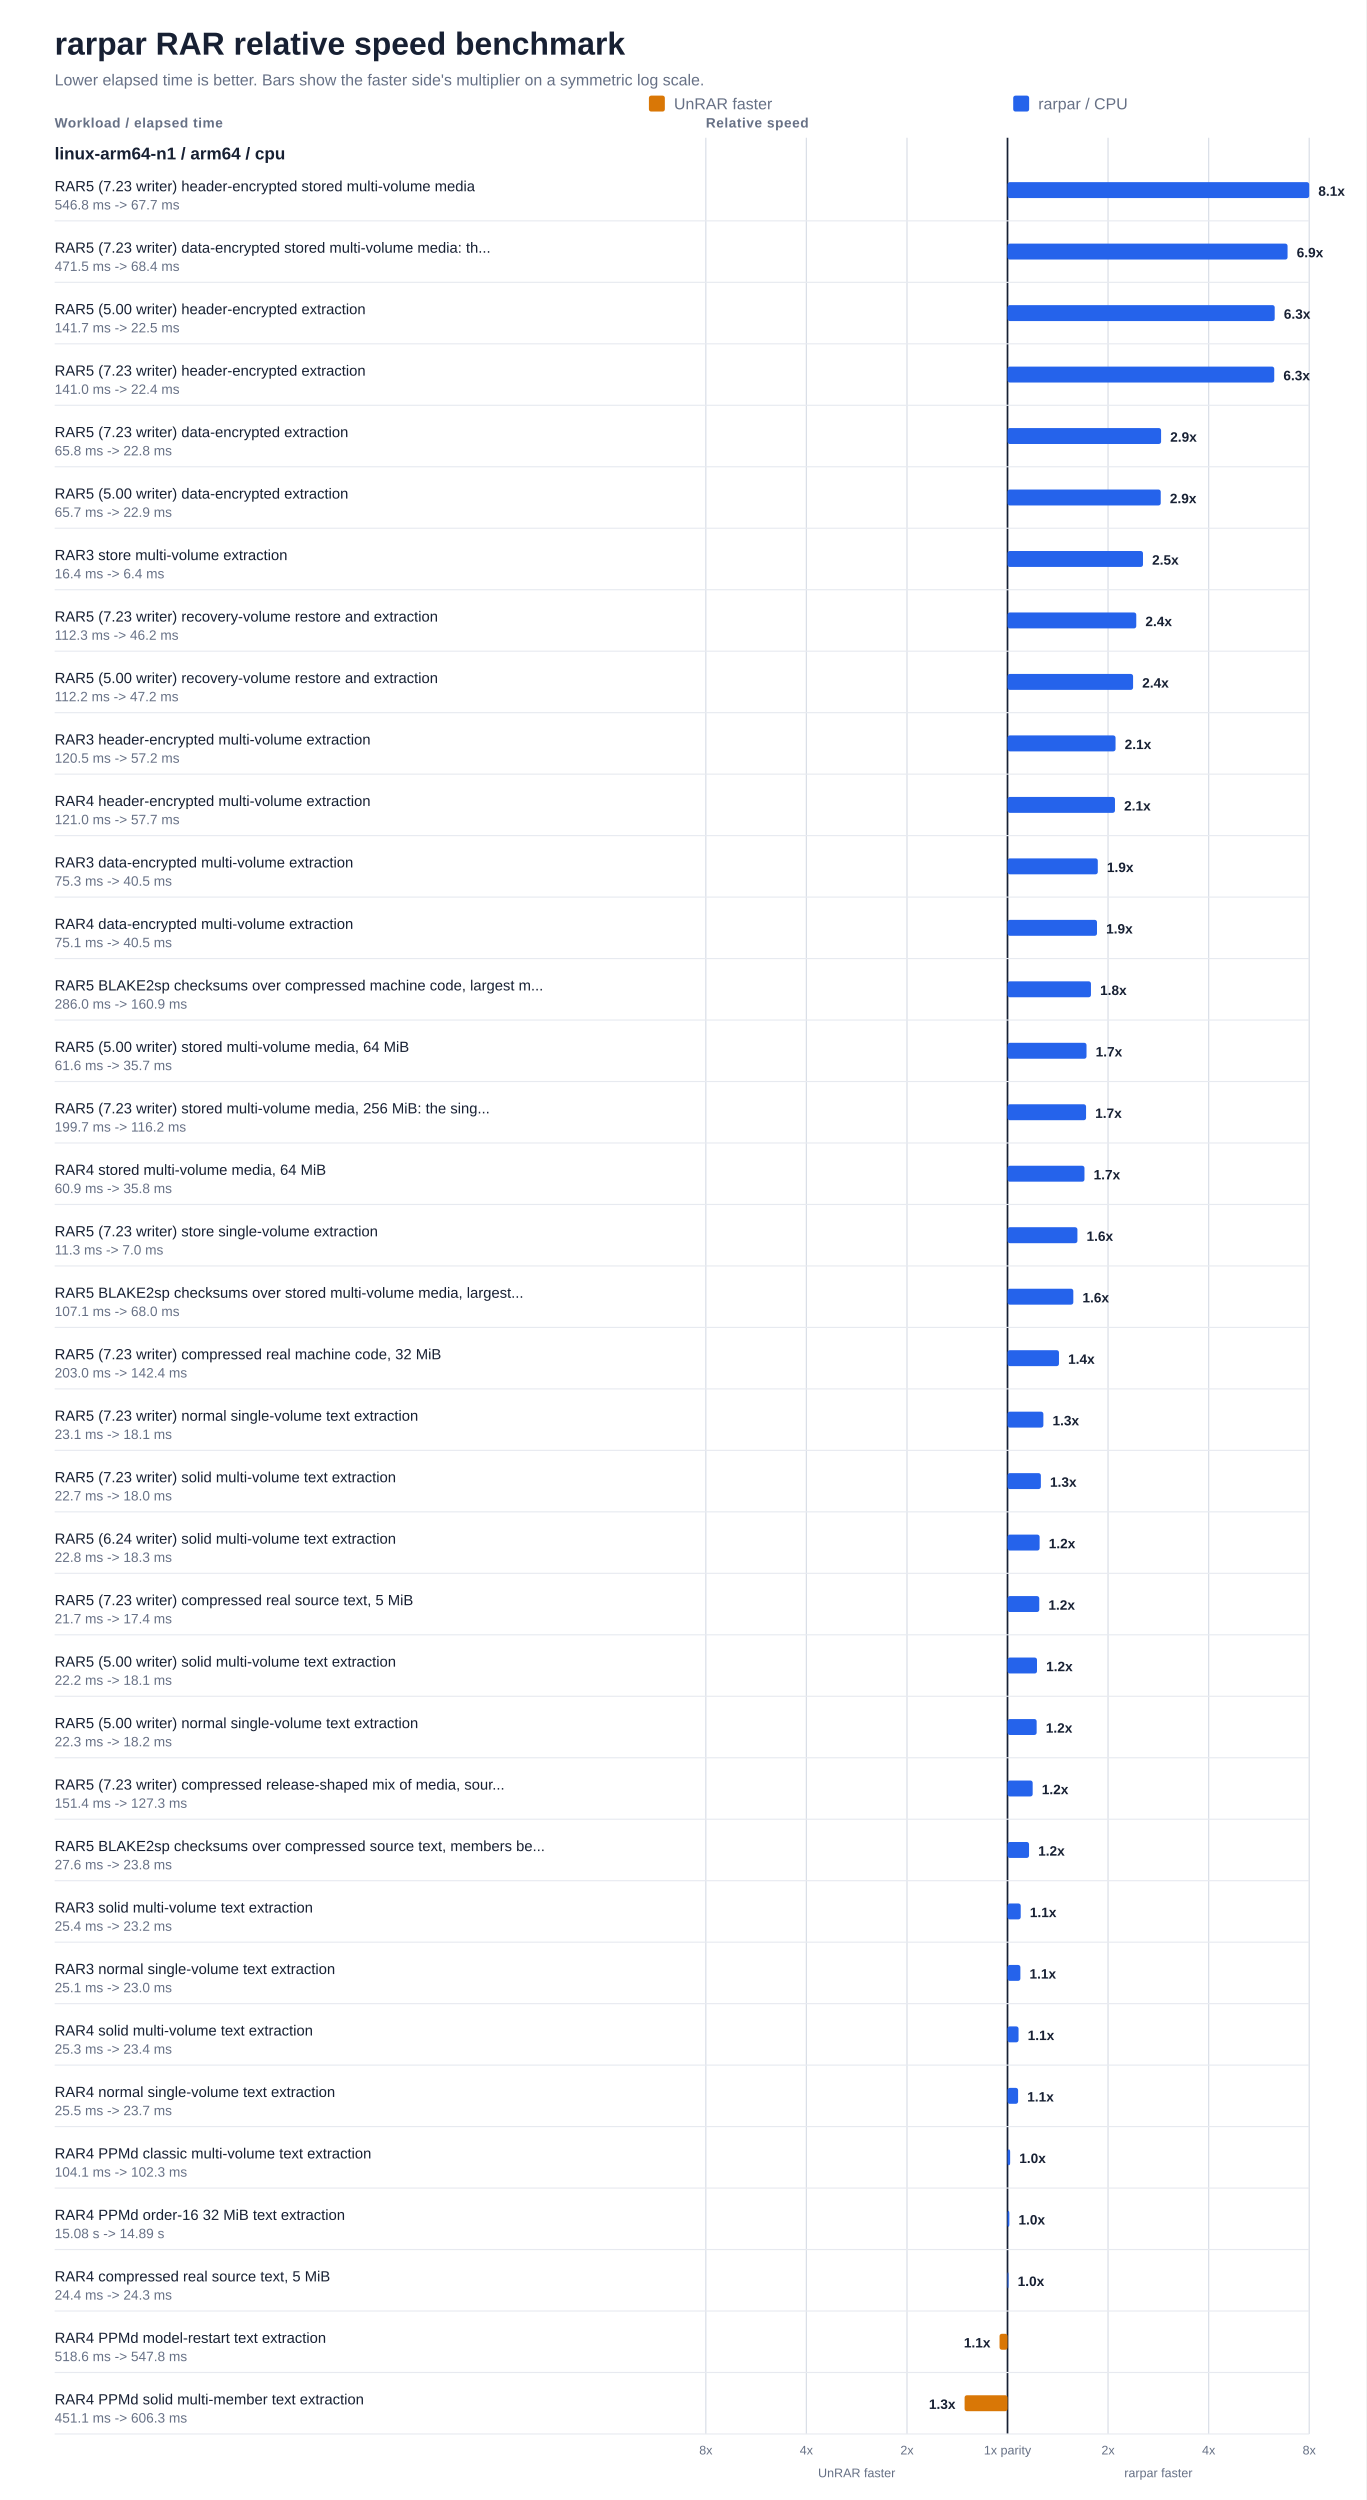
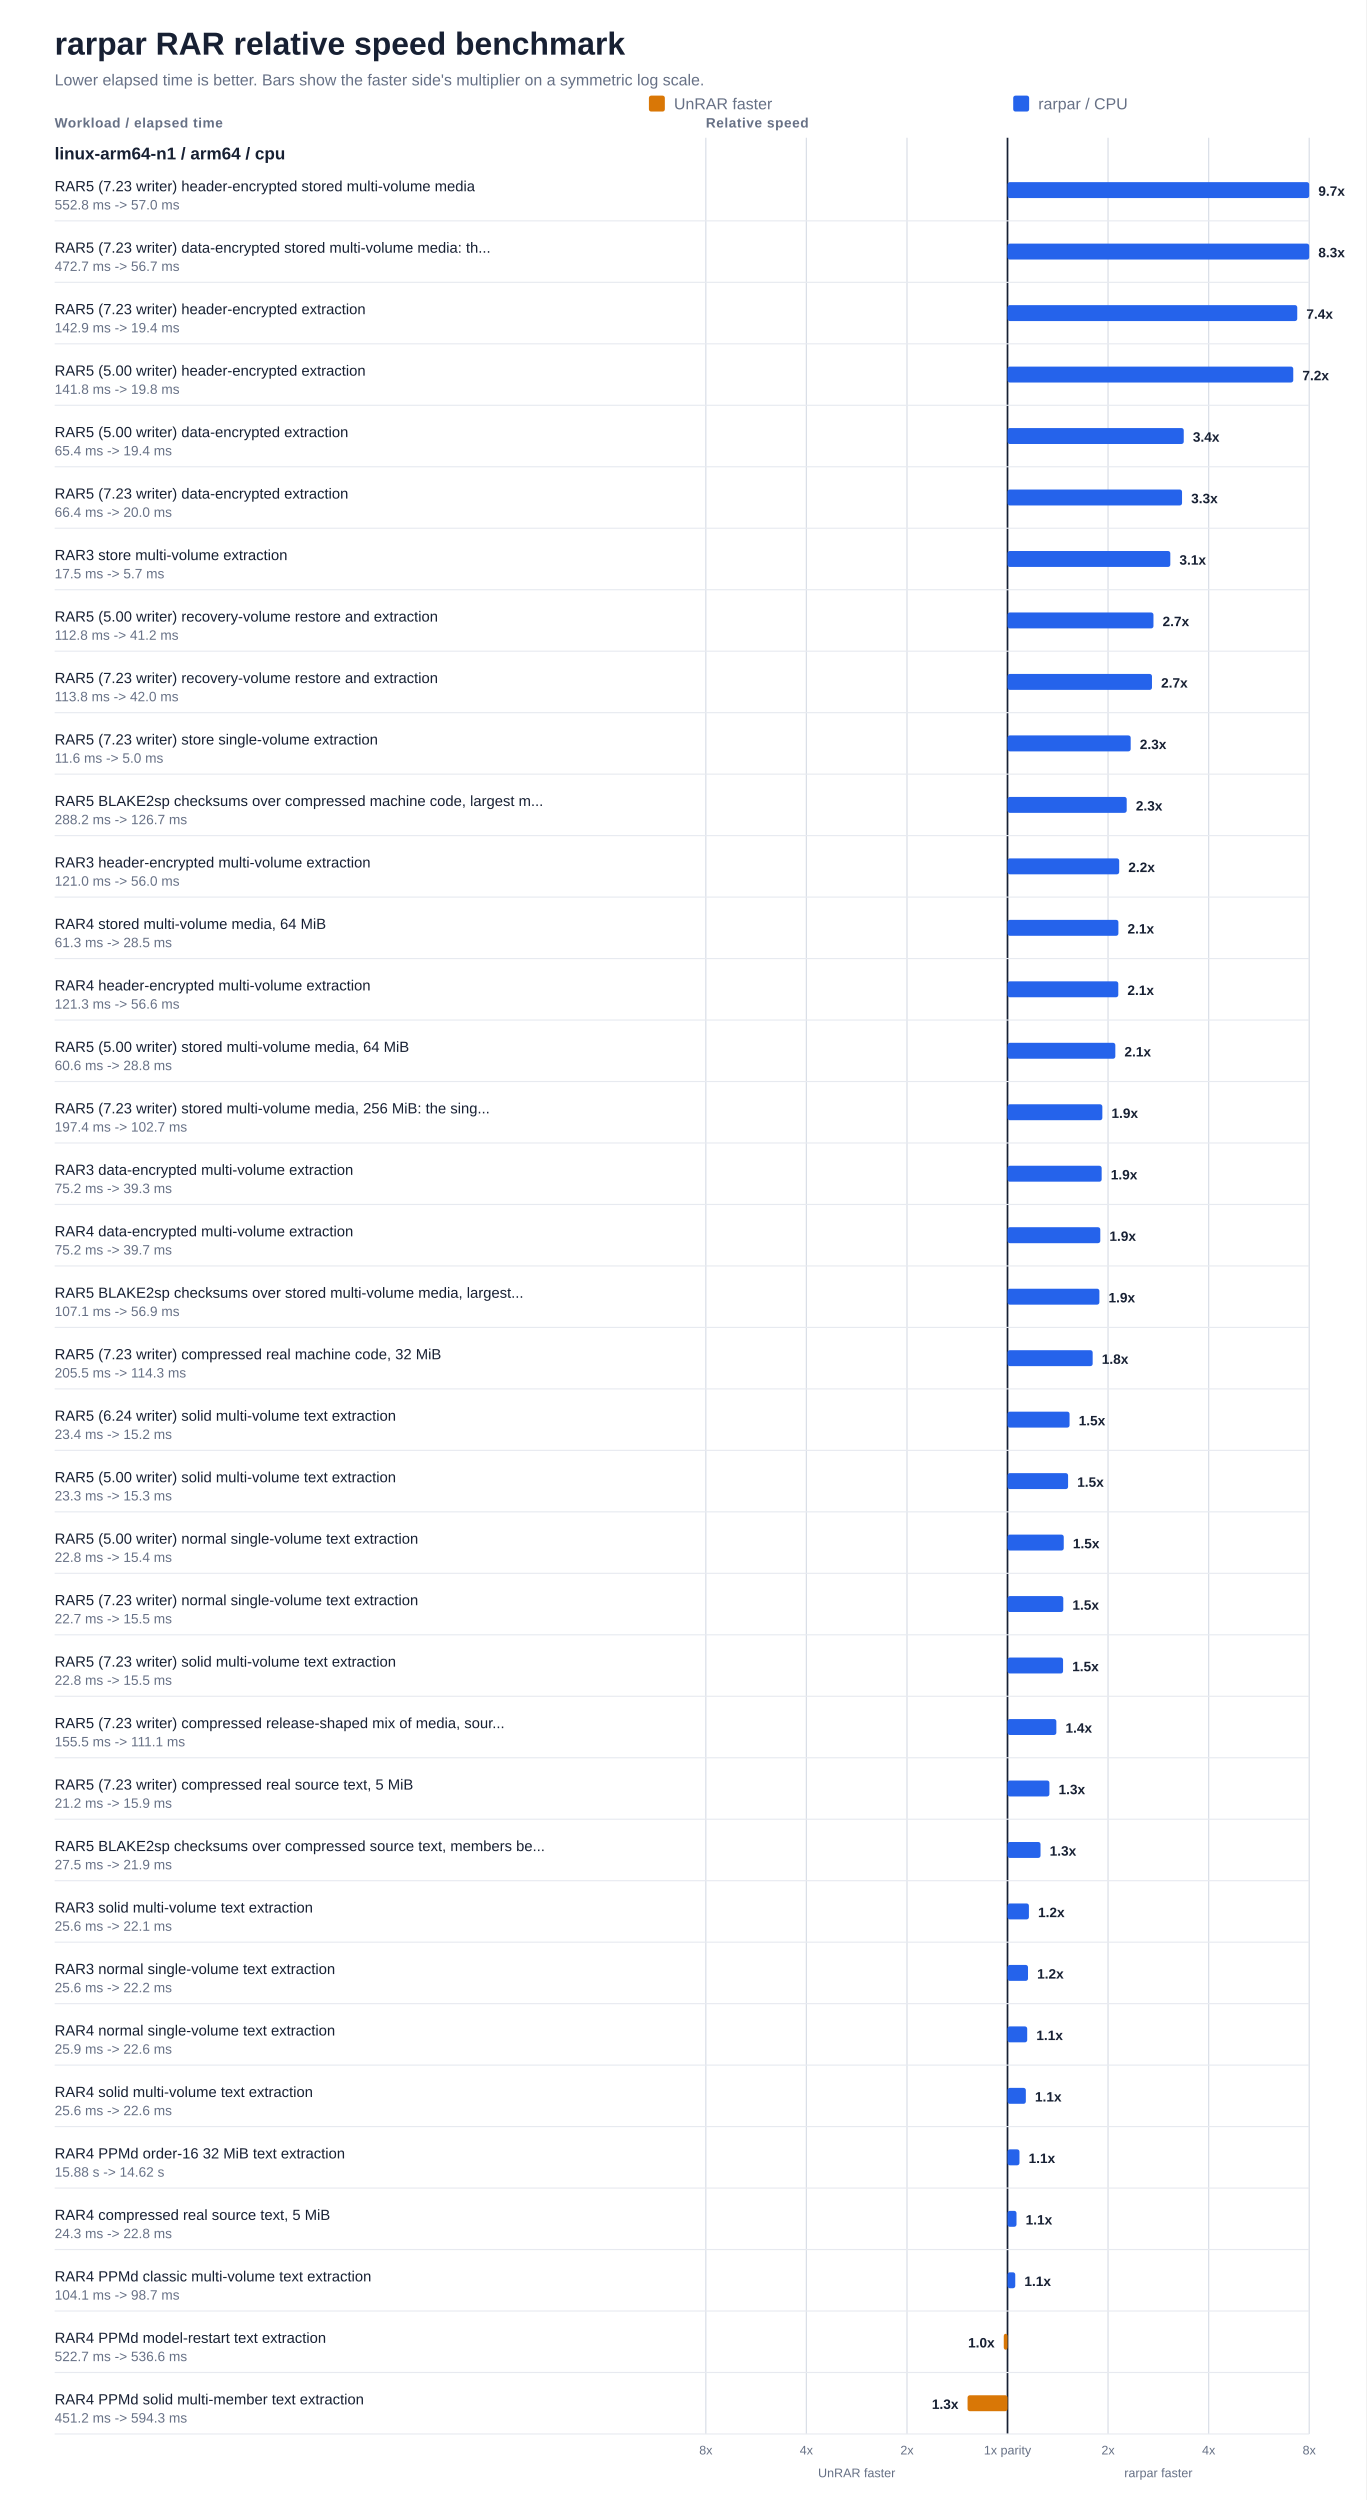
<svg xmlns="http://www.w3.org/2000/svg" width="1200" height="2196" viewBox="0 0 1200 2196" role="img" aria-labelledby="title desc">
  <style>
    .bg { fill: #ffffff; } text { font-family: Arial, sans-serif; fill: #172033; }
    .title { font-size: 28px; font-weight: 600; } .subtitle { font-size: 14px; fill: #667085; }
    .column { font-size: 12px; font-weight: 600; fill: #667085; letter-spacing: .04em; text-transform: uppercase; }
    .machine { font-size: 15px; font-weight: 600; } .workload { font-size: 13px; font-weight: 500; }
    .timing { font-size: 12px; fill: #667085; } .tick { font-size: 11px; fill: #667085; } .ratio { font-size: 12px; font-weight: 600; }
    .grid { stroke: #d7dce5; stroke-width: 1; } .parity { stroke: #172033; stroke-width: 1.5; } .rule { stroke: #e7eaf0; stroke-width: 1; }
    .cpu { fill: #2563eb; } .gpu { fill: #7c3aed; } .slower { fill: #d97706; }
    @media (prefers-color-scheme: dark) { .bg { fill: #0d1117; } text { fill: #e6edf3; } .subtitle, .column, .timing, .tick { fill: #9ca7b5; } .grid { stroke: #30363d; } .parity { stroke: #e6edf3; } .rule { stroke: #21262d; } .cpu { fill: #58a6ff; } .gpu { fill: #bc8cff; } .slower { fill: #f2a65a; } }
  </style>
  <rect class="bg" width="1200" height="2196" />
  <text class="title" x="48" y="48">rarpar RAR relative speed benchmark</text>
  <text class="subtitle" x="48" y="75">Lower elapsed time is better. Bars show the faster side's multiplier on a symmetric log scale.</text>
  <g aria-label="Legend">
    <rect class="slower" x="570" y="84" width="14" height="14" rx="2" />
    <text class="subtitle" x="592" y="96">UnRAR faster</text>
    <rect class="cpu" x="890" y="84" width="14" height="14" rx="2" />
    <text class="subtitle" x="912" y="96">rarpar / CPU</text>
  </g>
  <text class="column" x="48" y="112">Workload / elapsed time</text>
  <text class="column" x="620" y="112">Relative speed</text>
  <g aria-label="Relative speed axis">
    <line class="grid" x1="620.0" y1="121" x2="620.0" y2="2138" />
    <text class="tick" x="620.0" y="2156" text-anchor="middle">8x</text>
    <line class="grid" x1="708.3" y1="121" x2="708.3" y2="2138" />
    <text class="tick" x="708.3" y="2156" text-anchor="middle">4x</text>
    <line class="grid" x1="796.7" y1="121" x2="796.7" y2="2138" />
    <text class="tick" x="796.7" y="2156" text-anchor="middle">2x</text>
    <line class="parity" x1="885.0" y1="121" x2="885.0" y2="2138" />
    <text class="tick" x="885.0" y="2156" text-anchor="middle">1x parity</text>
    <line class="grid" x1="973.3" y1="121" x2="973.3" y2="2138" />
    <text class="tick" x="973.3" y="2156" text-anchor="middle">2x</text>
    <line class="grid" x1="1061.7" y1="121" x2="1061.7" y2="2138" />
    <text class="tick" x="1061.7" y="2156" text-anchor="middle">4x</text>
    <line class="grid" x1="1150.0" y1="121" x2="1150.0" y2="2138" />
    <text class="tick" x="1150.0" y="2156" text-anchor="middle">8x</text>
    <text class="tick" x="752.5" y="2176" text-anchor="middle">UnRAR faster</text>
    <text class="tick" x="1017.5" y="2176" text-anchor="middle">rarpar faster</text>
  </g>
  <g aria-label="RAR benchmarks">
    <text class="machine" x="48" y="140">linux-arm64-n1 / arm64 / cpu</text>
    <text class="workload" x="48" y="168">RAR5 (7.23 writer) header-encrypted stored multi-volume media</text>
-     <text class="timing" x="48" y="184">546.8 ms -&gt; 67.7 ms</text>
+     <text class="timing" x="48" y="184">552.8 ms -&gt; 57.0 ms</text>
    <rect class="cpu" x="885.0" y="160" width="265.0" height="14" rx="2" />
-     <text class="ratio" x="1158.0" y="172">8.1x</text>
+     <text class="ratio" x="1158.0" y="172">9.7x</text>
    <line class="rule" x1="48" y1="194" x2="1150" y2="194" />
    <text class="workload" x="48" y="222">RAR5 (7.23 writer) data-encrypted stored multi-volume media: th...</text>
-     <text class="timing" x="48" y="238">471.5 ms -&gt; 68.4 ms</text>
-     <rect class="cpu" x="885.0" y="214" width="246.0" height="14" rx="2" />
-     <text class="ratio" x="1139.0" y="226">6.9x</text>
+     <text class="timing" x="48" y="238">472.7 ms -&gt; 56.7 ms</text>
+     <rect class="cpu" x="885.0" y="214" width="265.0" height="14" rx="2" />
+     <text class="ratio" x="1158.0" y="226">8.3x</text>
    <line class="rule" x1="48" y1="248" x2="1150" y2="248" />
-     <text class="workload" x="48" y="276">RAR5 (5.00 writer) header-encrypted extraction</text>
-     <text class="timing" x="48" y="292">141.7 ms -&gt; 22.5 ms</text>
-     <rect class="cpu" x="885.0" y="268" width="234.7" height="14" rx="2" />
-     <text class="ratio" x="1127.7" y="280">6.3x</text>
+     <text class="workload" x="48" y="276">RAR5 (7.23 writer) header-encrypted extraction</text>
+     <text class="timing" x="48" y="292">142.9 ms -&gt; 19.4 ms</text>
+     <rect class="cpu" x="885.0" y="268" width="254.5" height="14" rx="2" />
+     <text class="ratio" x="1147.5" y="280">7.4x</text>
    <line class="rule" x1="48" y1="302" x2="1150" y2="302" />
-     <text class="workload" x="48" y="330">RAR5 (7.23 writer) header-encrypted extraction</text>
-     <text class="timing" x="48" y="346">141.0 ms -&gt; 22.4 ms</text>
-     <rect class="cpu" x="885.0" y="322" width="234.3" height="14" rx="2" />
-     <text class="ratio" x="1127.3" y="334">6.3x</text>
+     <text class="workload" x="48" y="330">RAR5 (5.00 writer) header-encrypted extraction</text>
+     <text class="timing" x="48" y="346">141.8 ms -&gt; 19.8 ms</text>
+     <rect class="cpu" x="885.0" y="322" width="251.0" height="14" rx="2" />
+     <text class="ratio" x="1144.0" y="334">7.2x</text>
    <line class="rule" x1="48" y1="356" x2="1150" y2="356" />
-     <text class="workload" x="48" y="384">RAR5 (7.23 writer) data-encrypted extraction</text>
-     <text class="timing" x="48" y="400">65.8 ms -&gt; 22.8 ms</text>
-     <rect class="cpu" x="885.0" y="376" width="134.9" height="14" rx="2" />
-     <text class="ratio" x="1027.9" y="388">2.9x</text>
+     <text class="workload" x="48" y="384">RAR5 (5.00 writer) data-encrypted extraction</text>
+     <text class="timing" x="48" y="400">65.4 ms -&gt; 19.4 ms</text>
+     <rect class="cpu" x="885.0" y="376" width="154.8" height="14" rx="2" />
+     <text class="ratio" x="1047.8" y="388">3.4x</text>
    <line class="rule" x1="48" y1="410" x2="1150" y2="410" />
-     <text class="workload" x="48" y="438">RAR5 (5.00 writer) data-encrypted extraction</text>
-     <text class="timing" x="48" y="454">65.7 ms -&gt; 22.9 ms</text>
-     <rect class="cpu" x="885.0" y="430" width="134.6" height="14" rx="2" />
-     <text class="ratio" x="1027.6" y="442">2.9x</text>
+     <text class="workload" x="48" y="438">RAR5 (7.23 writer) data-encrypted extraction</text>
+     <text class="timing" x="48" y="454">66.4 ms -&gt; 20.0 ms</text>
+     <rect class="cpu" x="885.0" y="430" width="153.3" height="14" rx="2" />
+     <text class="ratio" x="1046.3" y="442">3.3x</text>
    <line class="rule" x1="48" y1="464" x2="1150" y2="464" />
    <text class="workload" x="48" y="492">RAR3 store multi-volume extraction</text>
-     <text class="timing" x="48" y="508">16.4 ms -&gt; 6.4 ms</text>
-     <rect class="cpu" x="885.0" y="484" width="119.0" height="14" rx="2" />
-     <text class="ratio" x="1012.0" y="496">2.5x</text>
+     <text class="timing" x="48" y="508">17.5 ms -&gt; 5.7 ms</text>
+     <rect class="cpu" x="885.0" y="484" width="143.0" height="14" rx="2" />
+     <text class="ratio" x="1036.0" y="496">3.1x</text>
    <line class="rule" x1="48" y1="518" x2="1150" y2="518" />
-     <text class="workload" x="48" y="546">RAR5 (7.23 writer) recovery-volume restore and extraction</text>
-     <text class="timing" x="48" y="562">112.3 ms -&gt; 46.2 ms</text>
-     <rect class="cpu" x="885.0" y="538" width="113.1" height="14" rx="2" />
-     <text class="ratio" x="1006.1" y="550">2.4x</text>
+     <text class="workload" x="48" y="546">RAR5 (5.00 writer) recovery-volume restore and extraction</text>
+     <text class="timing" x="48" y="562">112.8 ms -&gt; 41.2 ms</text>
+     <rect class="cpu" x="885.0" y="538" width="128.2" height="14" rx="2" />
+     <text class="ratio" x="1021.2" y="550">2.7x</text>
    <line class="rule" x1="48" y1="572" x2="1150" y2="572" />
-     <text class="workload" x="48" y="600">RAR5 (5.00 writer) recovery-volume restore and extraction</text>
-     <text class="timing" x="48" y="616">112.2 ms -&gt; 47.2 ms</text>
-     <rect class="cpu" x="885.0" y="592" width="110.3" height="14" rx="2" />
-     <text class="ratio" x="1003.3" y="604">2.4x</text>
+     <text class="workload" x="48" y="600">RAR5 (7.23 writer) recovery-volume restore and extraction</text>
+     <text class="timing" x="48" y="616">113.8 ms -&gt; 42.0 ms</text>
+     <rect class="cpu" x="885.0" y="592" width="126.9" height="14" rx="2" />
+     <text class="ratio" x="1019.9" y="604">2.7x</text>
    <line class="rule" x1="48" y1="626" x2="1150" y2="626" />
-     <text class="workload" x="48" y="654">RAR3 header-encrypted multi-volume extraction</text>
-     <text class="timing" x="48" y="670">120.5 ms -&gt; 57.2 ms</text>
-     <rect class="cpu" x="885.0" y="646" width="94.9" height="14" rx="2" />
-     <text class="ratio" x="987.9" y="658">2.1x</text>
+     <text class="workload" x="48" y="654">RAR5 (7.23 writer) store single-volume extraction</text>
+     <text class="timing" x="48" y="670">11.6 ms -&gt; 5.0 ms</text>
+     <rect class="cpu" x="885.0" y="646" width="108.2" height="14" rx="2" />
+     <text class="ratio" x="1001.2" y="658">2.3x</text>
    <line class="rule" x1="48" y1="680" x2="1150" y2="680" />
-     <text class="workload" x="48" y="708">RAR4 header-encrypted multi-volume extraction</text>
-     <text class="timing" x="48" y="724">121.0 ms -&gt; 57.7 ms</text>
-     <rect class="cpu" x="885.0" y="700" width="94.4" height="14" rx="2" />
-     <text class="ratio" x="987.4" y="712">2.1x</text>
+     <text class="workload" x="48" y="708">RAR5 BLAKE2sp checksums over compressed machine code, largest m...</text>
+     <text class="timing" x="48" y="724">288.2 ms -&gt; 126.7 ms</text>
+     <rect class="cpu" x="885.0" y="700" width="104.7" height="14" rx="2" />
+     <text class="ratio" x="997.7" y="712">2.3x</text>
    <line class="rule" x1="48" y1="734" x2="1150" y2="734" />
-     <text class="workload" x="48" y="762">RAR3 data-encrypted multi-volume extraction</text>
-     <text class="timing" x="48" y="778">75.3 ms -&gt; 40.5 ms</text>
-     <rect class="cpu" x="885.0" y="754" width="79.3" height="14" rx="2" />
-     <text class="ratio" x="972.3" y="766">1.9x</text>
+     <text class="workload" x="48" y="762">RAR3 header-encrypted multi-volume extraction</text>
+     <text class="timing" x="48" y="778">121.0 ms -&gt; 56.0 ms</text>
+     <rect class="cpu" x="885.0" y="754" width="98.1" height="14" rx="2" />
+     <text class="ratio" x="991.1" y="766">2.2x</text>
    <line class="rule" x1="48" y1="788" x2="1150" y2="788" />
-     <text class="workload" x="48" y="816">RAR4 data-encrypted multi-volume extraction</text>
-     <text class="timing" x="48" y="832">75.1 ms -&gt; 40.5 ms</text>
-     <rect class="cpu" x="885.0" y="808" width="78.6" height="14" rx="2" />
-     <text class="ratio" x="971.6" y="820">1.9x</text>
+     <text class="workload" x="48" y="816">RAR4 stored multi-volume media, 64 MiB</text>
+     <text class="timing" x="48" y="832">61.3 ms -&gt; 28.5 ms</text>
+     <rect class="cpu" x="885.0" y="808" width="97.4" height="14" rx="2" />
+     <text class="ratio" x="990.4" y="820">2.1x</text>
    <line class="rule" x1="48" y1="842" x2="1150" y2="842" />
-     <text class="workload" x="48" y="870">RAR5 BLAKE2sp checksums over compressed machine code, largest m...</text>
-     <text class="timing" x="48" y="886">286.0 ms -&gt; 160.9 ms</text>
-     <rect class="cpu" x="885.0" y="862" width="73.3" height="14" rx="2" />
-     <text class="ratio" x="966.3" y="874">1.8x</text>
+     <text class="workload" x="48" y="870">RAR4 header-encrypted multi-volume extraction</text>
+     <text class="timing" x="48" y="886">121.3 ms -&gt; 56.6 ms</text>
+     <rect class="cpu" x="885.0" y="862" width="97.3" height="14" rx="2" />
+     <text class="ratio" x="990.3" y="874">2.1x</text>
    <line class="rule" x1="48" y1="896" x2="1150" y2="896" />
    <text class="workload" x="48" y="924">RAR5 (5.00 writer) stored multi-volume media, 64 MiB</text>
-     <text class="timing" x="48" y="940">61.6 ms -&gt; 35.7 ms</text>
-     <rect class="cpu" x="885.0" y="916" width="69.4" height="14" rx="2" />
-     <text class="ratio" x="962.4" y="928">1.7x</text>
+     <text class="timing" x="48" y="940">60.6 ms -&gt; 28.8 ms</text>
+     <rect class="cpu" x="885.0" y="916" width="94.7" height="14" rx="2" />
+     <text class="ratio" x="987.7" y="928">2.1x</text>
    <line class="rule" x1="48" y1="950" x2="1150" y2="950" />
    <text class="workload" x="48" y="978">RAR5 (7.23 writer) stored multi-volume media, 256 MiB: the sing...</text>
-     <text class="timing" x="48" y="994">199.7 ms -&gt; 116.2 ms</text>
-     <rect class="cpu" x="885.0" y="970" width="69.0" height="14" rx="2" />
-     <text class="ratio" x="962.0" y="982">1.7x</text>
+     <text class="timing" x="48" y="994">197.4 ms -&gt; 102.7 ms</text>
+     <rect class="cpu" x="885.0" y="970" width="83.3" height="14" rx="2" />
+     <text class="ratio" x="976.3" y="982">1.9x</text>
    <line class="rule" x1="48" y1="1004" x2="1150" y2="1004" />
-     <text class="workload" x="48" y="1032">RAR4 stored multi-volume media, 64 MiB</text>
-     <text class="timing" x="48" y="1048">60.9 ms -&gt; 35.8 ms</text>
-     <rect class="cpu" x="885.0" y="1024" width="67.6" height="14" rx="2" />
-     <text class="ratio" x="960.6" y="1036">1.7x</text>
+     <text class="workload" x="48" y="1032">RAR3 data-encrypted multi-volume extraction</text>
+     <text class="timing" x="48" y="1048">75.2 ms -&gt; 39.3 ms</text>
+     <rect class="cpu" x="885.0" y="1024" width="82.7" height="14" rx="2" />
+     <text class="ratio" x="975.7" y="1036">1.9x</text>
    <line class="rule" x1="48" y1="1058" x2="1150" y2="1058" />
-     <text class="workload" x="48" y="1086">RAR5 (7.23 writer) store single-volume extraction</text>
-     <text class="timing" x="48" y="1102">11.3 ms -&gt; 7.0 ms</text>
-     <rect class="cpu" x="885.0" y="1078" width="61.4" height="14" rx="2" />
-     <text class="ratio" x="954.4" y="1090">1.6x</text>
+     <text class="workload" x="48" y="1086">RAR4 data-encrypted multi-volume extraction</text>
+     <text class="timing" x="48" y="1102">75.2 ms -&gt; 39.7 ms</text>
+     <rect class="cpu" x="885.0" y="1078" width="81.5" height="14" rx="2" />
+     <text class="ratio" x="974.5" y="1090">1.9x</text>
    <line class="rule" x1="48" y1="1112" x2="1150" y2="1112" />
    <text class="workload" x="48" y="1140">RAR5 BLAKE2sp checksums over stored multi-volume media, largest...</text>
-     <text class="timing" x="48" y="1156">107.1 ms -&gt; 68.0 ms</text>
-     <rect class="cpu" x="885.0" y="1132" width="57.8" height="14" rx="2" />
-     <text class="ratio" x="950.8" y="1144">1.6x</text>
+     <text class="timing" x="48" y="1156">107.1 ms -&gt; 56.9 ms</text>
+     <rect class="cpu" x="885.0" y="1132" width="80.7" height="14" rx="2" />
+     <text class="ratio" x="973.7" y="1144">1.9x</text>
    <line class="rule" x1="48" y1="1166" x2="1150" y2="1166" />
    <text class="workload" x="48" y="1194">RAR5 (7.23 writer) compressed real machine code, 32 MiB</text>
-     <text class="timing" x="48" y="1210">203.0 ms -&gt; 142.4 ms</text>
-     <rect class="cpu" x="885.0" y="1186" width="45.2" height="14" rx="2" />
-     <text class="ratio" x="938.2" y="1198">1.4x</text>
+     <text class="timing" x="48" y="1210">205.5 ms -&gt; 114.3 ms</text>
+     <rect class="cpu" x="885.0" y="1186" width="74.8" height="14" rx="2" />
+     <text class="ratio" x="967.8" y="1198">1.8x</text>
    <line class="rule" x1="48" y1="1220" x2="1150" y2="1220" />
-     <text class="workload" x="48" y="1248">RAR5 (7.23 writer) normal single-volume text extraction</text>
-     <text class="timing" x="48" y="1264">23.1 ms -&gt; 18.1 ms</text>
-     <rect class="cpu" x="885.0" y="1240" width="31.5" height="14" rx="2" />
-     <text class="ratio" x="924.5" y="1252">1.3x</text>
+     <text class="workload" x="48" y="1248">RAR5 (6.24 writer) solid multi-volume text extraction</text>
+     <text class="timing" x="48" y="1264">23.4 ms -&gt; 15.2 ms</text>
+     <rect class="cpu" x="885.0" y="1240" width="54.5" height="14" rx="2" />
+     <text class="ratio" x="947.5" y="1252">1.5x</text>
    <line class="rule" x1="48" y1="1274" x2="1150" y2="1274" />
-     <text class="workload" x="48" y="1302">RAR5 (7.23 writer) solid multi-volume text extraction</text>
-     <text class="timing" x="48" y="1318">22.7 ms -&gt; 18.0 ms</text>
-     <rect class="cpu" x="885.0" y="1294" width="29.3" height="14" rx="2" />
-     <text class="ratio" x="922.3" y="1306">1.3x</text>
+     <text class="workload" x="48" y="1302">RAR5 (5.00 writer) solid multi-volume text extraction</text>
+     <text class="timing" x="48" y="1318">23.3 ms -&gt; 15.3 ms</text>
+     <rect class="cpu" x="885.0" y="1294" width="53.2" height="14" rx="2" />
+     <text class="ratio" x="946.2" y="1306">1.5x</text>
    <line class="rule" x1="48" y1="1328" x2="1150" y2="1328" />
-     <text class="workload" x="48" y="1356">RAR5 (6.24 writer) solid multi-volume text extraction</text>
-     <text class="timing" x="48" y="1372">22.8 ms -&gt; 18.3 ms</text>
-     <rect class="cpu" x="885.0" y="1348" width="28.2" height="14" rx="2" />
-     <text class="ratio" x="921.2" y="1360">1.2x</text>
+     <text class="workload" x="48" y="1356">RAR5 (5.00 writer) normal single-volume text extraction</text>
+     <text class="timing" x="48" y="1372">22.8 ms -&gt; 15.4 ms</text>
+     <rect class="cpu" x="885.0" y="1348" width="49.4" height="14" rx="2" />
+     <text class="ratio" x="942.4" y="1360">1.5x</text>
    <line class="rule" x1="48" y1="1382" x2="1150" y2="1382" />
-     <text class="workload" x="48" y="1410">RAR5 (7.23 writer) compressed real source text, 5 MiB</text>
-     <text class="timing" x="48" y="1426">21.7 ms -&gt; 17.4 ms</text>
-     <rect class="cpu" x="885.0" y="1402" width="27.9" height="14" rx="2" />
-     <text class="ratio" x="920.9" y="1414">1.2x</text>
+     <text class="workload" x="48" y="1410">RAR5 (7.23 writer) normal single-volume text extraction</text>
+     <text class="timing" x="48" y="1426">22.7 ms -&gt; 15.5 ms</text>
+     <rect class="cpu" x="885.0" y="1402" width="49.0" height="14" rx="2" />
+     <text class="ratio" x="942.0" y="1414">1.5x</text>
    <line class="rule" x1="48" y1="1436" x2="1150" y2="1436" />
-     <text class="workload" x="48" y="1464">RAR5 (5.00 writer) solid multi-volume text extraction</text>
-     <text class="timing" x="48" y="1480">22.2 ms -&gt; 18.1 ms</text>
-     <rect class="cpu" x="885.0" y="1456" width="25.9" height="14" rx="2" />
-     <text class="ratio" x="918.9" y="1468">1.2x</text>
+     <text class="workload" x="48" y="1464">RAR5 (7.23 writer) solid multi-volume text extraction</text>
+     <text class="timing" x="48" y="1480">22.8 ms -&gt; 15.5 ms</text>
+     <rect class="cpu" x="885.0" y="1456" width="48.8" height="14" rx="2" />
+     <text class="ratio" x="941.8" y="1468">1.5x</text>
    <line class="rule" x1="48" y1="1490" x2="1150" y2="1490" />
-     <text class="workload" x="48" y="1518">RAR5 (5.00 writer) normal single-volume text extraction</text>
-     <text class="timing" x="48" y="1534">22.3 ms -&gt; 18.2 ms</text>
-     <rect class="cpu" x="885.0" y="1510" width="25.6" height="14" rx="2" />
-     <text class="ratio" x="918.6" y="1522">1.2x</text>
+     <text class="workload" x="48" y="1518">RAR5 (7.23 writer) compressed release-shaped mix of media, sour...</text>
+     <text class="timing" x="48" y="1534">155.5 ms -&gt; 111.1 ms</text>
+     <rect class="cpu" x="885.0" y="1510" width="42.9" height="14" rx="2" />
+     <text class="ratio" x="935.9" y="1522">1.4x</text>
    <line class="rule" x1="48" y1="1544" x2="1150" y2="1544" />
-     <text class="workload" x="48" y="1572">RAR5 (7.23 writer) compressed release-shaped mix of media, sour...</text>
-     <text class="timing" x="48" y="1588">151.4 ms -&gt; 127.3 ms</text>
-     <rect class="cpu" x="885.0" y="1564" width="22.1" height="14" rx="2" />
-     <text class="ratio" x="915.1" y="1576">1.2x</text>
+     <text class="workload" x="48" y="1572">RAR5 (7.23 writer) compressed real source text, 5 MiB</text>
+     <text class="timing" x="48" y="1588">21.2 ms -&gt; 15.9 ms</text>
+     <rect class="cpu" x="885.0" y="1564" width="36.8" height="14" rx="2" />
+     <text class="ratio" x="929.8" y="1576">1.3x</text>
    <line class="rule" x1="48" y1="1598" x2="1150" y2="1598" />
    <text class="workload" x="48" y="1626">RAR5 BLAKE2sp checksums over compressed source text, members be...</text>
-     <text class="timing" x="48" y="1642">27.6 ms -&gt; 23.8 ms</text>
-     <rect class="cpu" x="885.0" y="1618" width="18.9" height="14" rx="2" />
-     <text class="ratio" x="911.9" y="1630">1.2x</text>
+     <text class="timing" x="48" y="1642">27.5 ms -&gt; 21.9 ms</text>
+     <rect class="cpu" x="885.0" y="1618" width="29.0" height="14" rx="2" />
+     <text class="ratio" x="922.0" y="1630">1.3x</text>
    <line class="rule" x1="48" y1="1652" x2="1150" y2="1652" />
    <text class="workload" x="48" y="1680">RAR3 solid multi-volume text extraction</text>
-     <text class="timing" x="48" y="1696">25.4 ms -&gt; 23.2 ms</text>
-     <rect class="cpu" x="885.0" y="1672" width="11.6" height="14" rx="2" />
-     <text class="ratio" x="904.6" y="1684">1.1x</text>
+     <text class="timing" x="48" y="1696">25.6 ms -&gt; 22.1 ms</text>
+     <rect class="cpu" x="885.0" y="1672" width="18.8" height="14" rx="2" />
+     <text class="ratio" x="911.8" y="1684">1.2x</text>
    <line class="rule" x1="48" y1="1706" x2="1150" y2="1706" />
    <text class="workload" x="48" y="1734">RAR3 normal single-volume text extraction</text>
-     <text class="timing" x="48" y="1750">25.1 ms -&gt; 23.0 ms</text>
-     <rect class="cpu" x="885.0" y="1726" width="11.3" height="14" rx="2" />
-     <text class="ratio" x="904.3" y="1738">1.1x</text>
+     <text class="timing" x="48" y="1750">25.6 ms -&gt; 22.2 ms</text>
+     <rect class="cpu" x="885.0" y="1726" width="18.0" height="14" rx="2" />
+     <text class="ratio" x="911.0" y="1738">1.2x</text>
    <line class="rule" x1="48" y1="1760" x2="1150" y2="1760" />
-     <text class="workload" x="48" y="1788">RAR4 solid multi-volume text extraction</text>
-     <text class="timing" x="48" y="1804">25.3 ms -&gt; 23.4 ms</text>
-     <rect class="cpu" x="885.0" y="1780" width="9.7" height="14" rx="2" />
-     <text class="ratio" x="902.7" y="1792">1.1x</text>
+     <text class="workload" x="48" y="1788">RAR4 normal single-volume text extraction</text>
+     <text class="timing" x="48" y="1804">25.9 ms -&gt; 22.6 ms</text>
+     <rect class="cpu" x="885.0" y="1780" width="17.3" height="14" rx="2" />
+     <text class="ratio" x="910.3" y="1792">1.1x</text>
    <line class="rule" x1="48" y1="1814" x2="1150" y2="1814" />
-     <text class="workload" x="48" y="1842">RAR4 normal single-volume text extraction</text>
-     <text class="timing" x="48" y="1858">25.5 ms -&gt; 23.7 ms</text>
-     <rect class="cpu" x="885.0" y="1834" width="9.3" height="14" rx="2" />
-     <text class="ratio" x="902.3" y="1846">1.1x</text>
+     <text class="workload" x="48" y="1842">RAR4 solid multi-volume text extraction</text>
+     <text class="timing" x="48" y="1858">25.6 ms -&gt; 22.6 ms</text>
+     <rect class="cpu" x="885.0" y="1834" width="16.1" height="14" rx="2" />
+     <text class="ratio" x="909.1" y="1846">1.1x</text>
    <line class="rule" x1="48" y1="1868" x2="1150" y2="1868" />
-     <text class="workload" x="48" y="1896">RAR4 PPMd classic multi-volume text extraction</text>
-     <text class="timing" x="48" y="1912">104.1 ms -&gt; 102.3 ms</text>
-     <rect class="cpu" x="885.0" y="1888" width="2.3" height="14" rx="2" />
-     <text class="ratio" x="895.3" y="1900">1.0x</text>
+     <text class="workload" x="48" y="1896">RAR4 PPMd order-16 32 MiB text extraction</text>
+     <text class="timing" x="48" y="1912">15.88 s -&gt; 14.62 s</text>
+     <rect class="cpu" x="885.0" y="1888" width="10.5" height="14" rx="2" />
+     <text class="ratio" x="903.5" y="1900">1.1x</text>
    <line class="rule" x1="48" y1="1922" x2="1150" y2="1922" />
-     <text class="workload" x="48" y="1950">RAR4 PPMd order-16 32 MiB text extraction</text>
-     <text class="timing" x="48" y="1966">15.08 s -&gt; 14.89 s</text>
-     <rect class="cpu" x="885.0" y="1942" width="1.6" height="14" rx="2" />
-     <text class="ratio" x="894.6" y="1954">1.0x</text>
+     <text class="workload" x="48" y="1950">RAR4 compressed real source text, 5 MiB</text>
+     <text class="timing" x="48" y="1966">24.3 ms -&gt; 22.8 ms</text>
+     <rect class="cpu" x="885.0" y="1942" width="7.9" height="14" rx="2" />
+     <text class="ratio" x="900.9" y="1954">1.1x</text>
    <line class="rule" x1="48" y1="1976" x2="1150" y2="1976" />
-     <text class="workload" x="48" y="2004">RAR4 compressed real source text, 5 MiB</text>
-     <text class="timing" x="48" y="2020">24.4 ms -&gt; 24.3 ms</text>
-     <rect class="cpu" x="885.0" y="1996" width="0.9" height="14" rx="2" />
-     <text class="ratio" x="893.9" y="2008">1.0x</text>
+     <text class="workload" x="48" y="2004">RAR4 PPMd classic multi-volume text extraction</text>
+     <text class="timing" x="48" y="2020">104.1 ms -&gt; 98.7 ms</text>
+     <rect class="cpu" x="885.0" y="1996" width="6.8" height="14" rx="2" />
+     <text class="ratio" x="899.8" y="2008">1.1x</text>
    <line class="rule" x1="48" y1="2030" x2="1150" y2="2030" />
    <text class="workload" x="48" y="2058">RAR4 PPMd model-restart text extraction</text>
-     <text class="timing" x="48" y="2074">518.6 ms -&gt; 547.8 ms</text>
-     <rect class="slower" x="878.0" y="2050" width="7.0" height="14" rx="2" />
-     <text class="ratio" x="870.0" y="2062" text-anchor="end">1.1x</text>
+     <text class="timing" x="48" y="2074">522.7 ms -&gt; 536.6 ms</text>
+     <rect class="slower" x="881.7" y="2050" width="3.3" height="14" rx="2" />
+     <text class="ratio" x="873.7" y="2062" text-anchor="end">1.0x</text>
    <line class="rule" x1="48" y1="2084" x2="1150" y2="2084" />
    <text class="workload" x="48" y="2112">RAR4 PPMd solid multi-member text extraction</text>
-     <text class="timing" x="48" y="2128">451.1 ms -&gt; 606.3 ms</text>
-     <rect class="slower" x="847.3" y="2104" width="37.7" height="14" rx="2" />
-     <text class="ratio" x="839.3" y="2116" text-anchor="end">1.3x</text>
+     <text class="timing" x="48" y="2128">451.2 ms -&gt; 594.3 ms</text>
+     <rect class="slower" x="849.9" y="2104" width="35.1" height="14" rx="2" />
+     <text class="ratio" x="841.9" y="2116" text-anchor="end">1.3x</text>
    <line class="rule" x1="48" y1="2138" x2="1150" y2="2138" />
  </g>
</svg>
